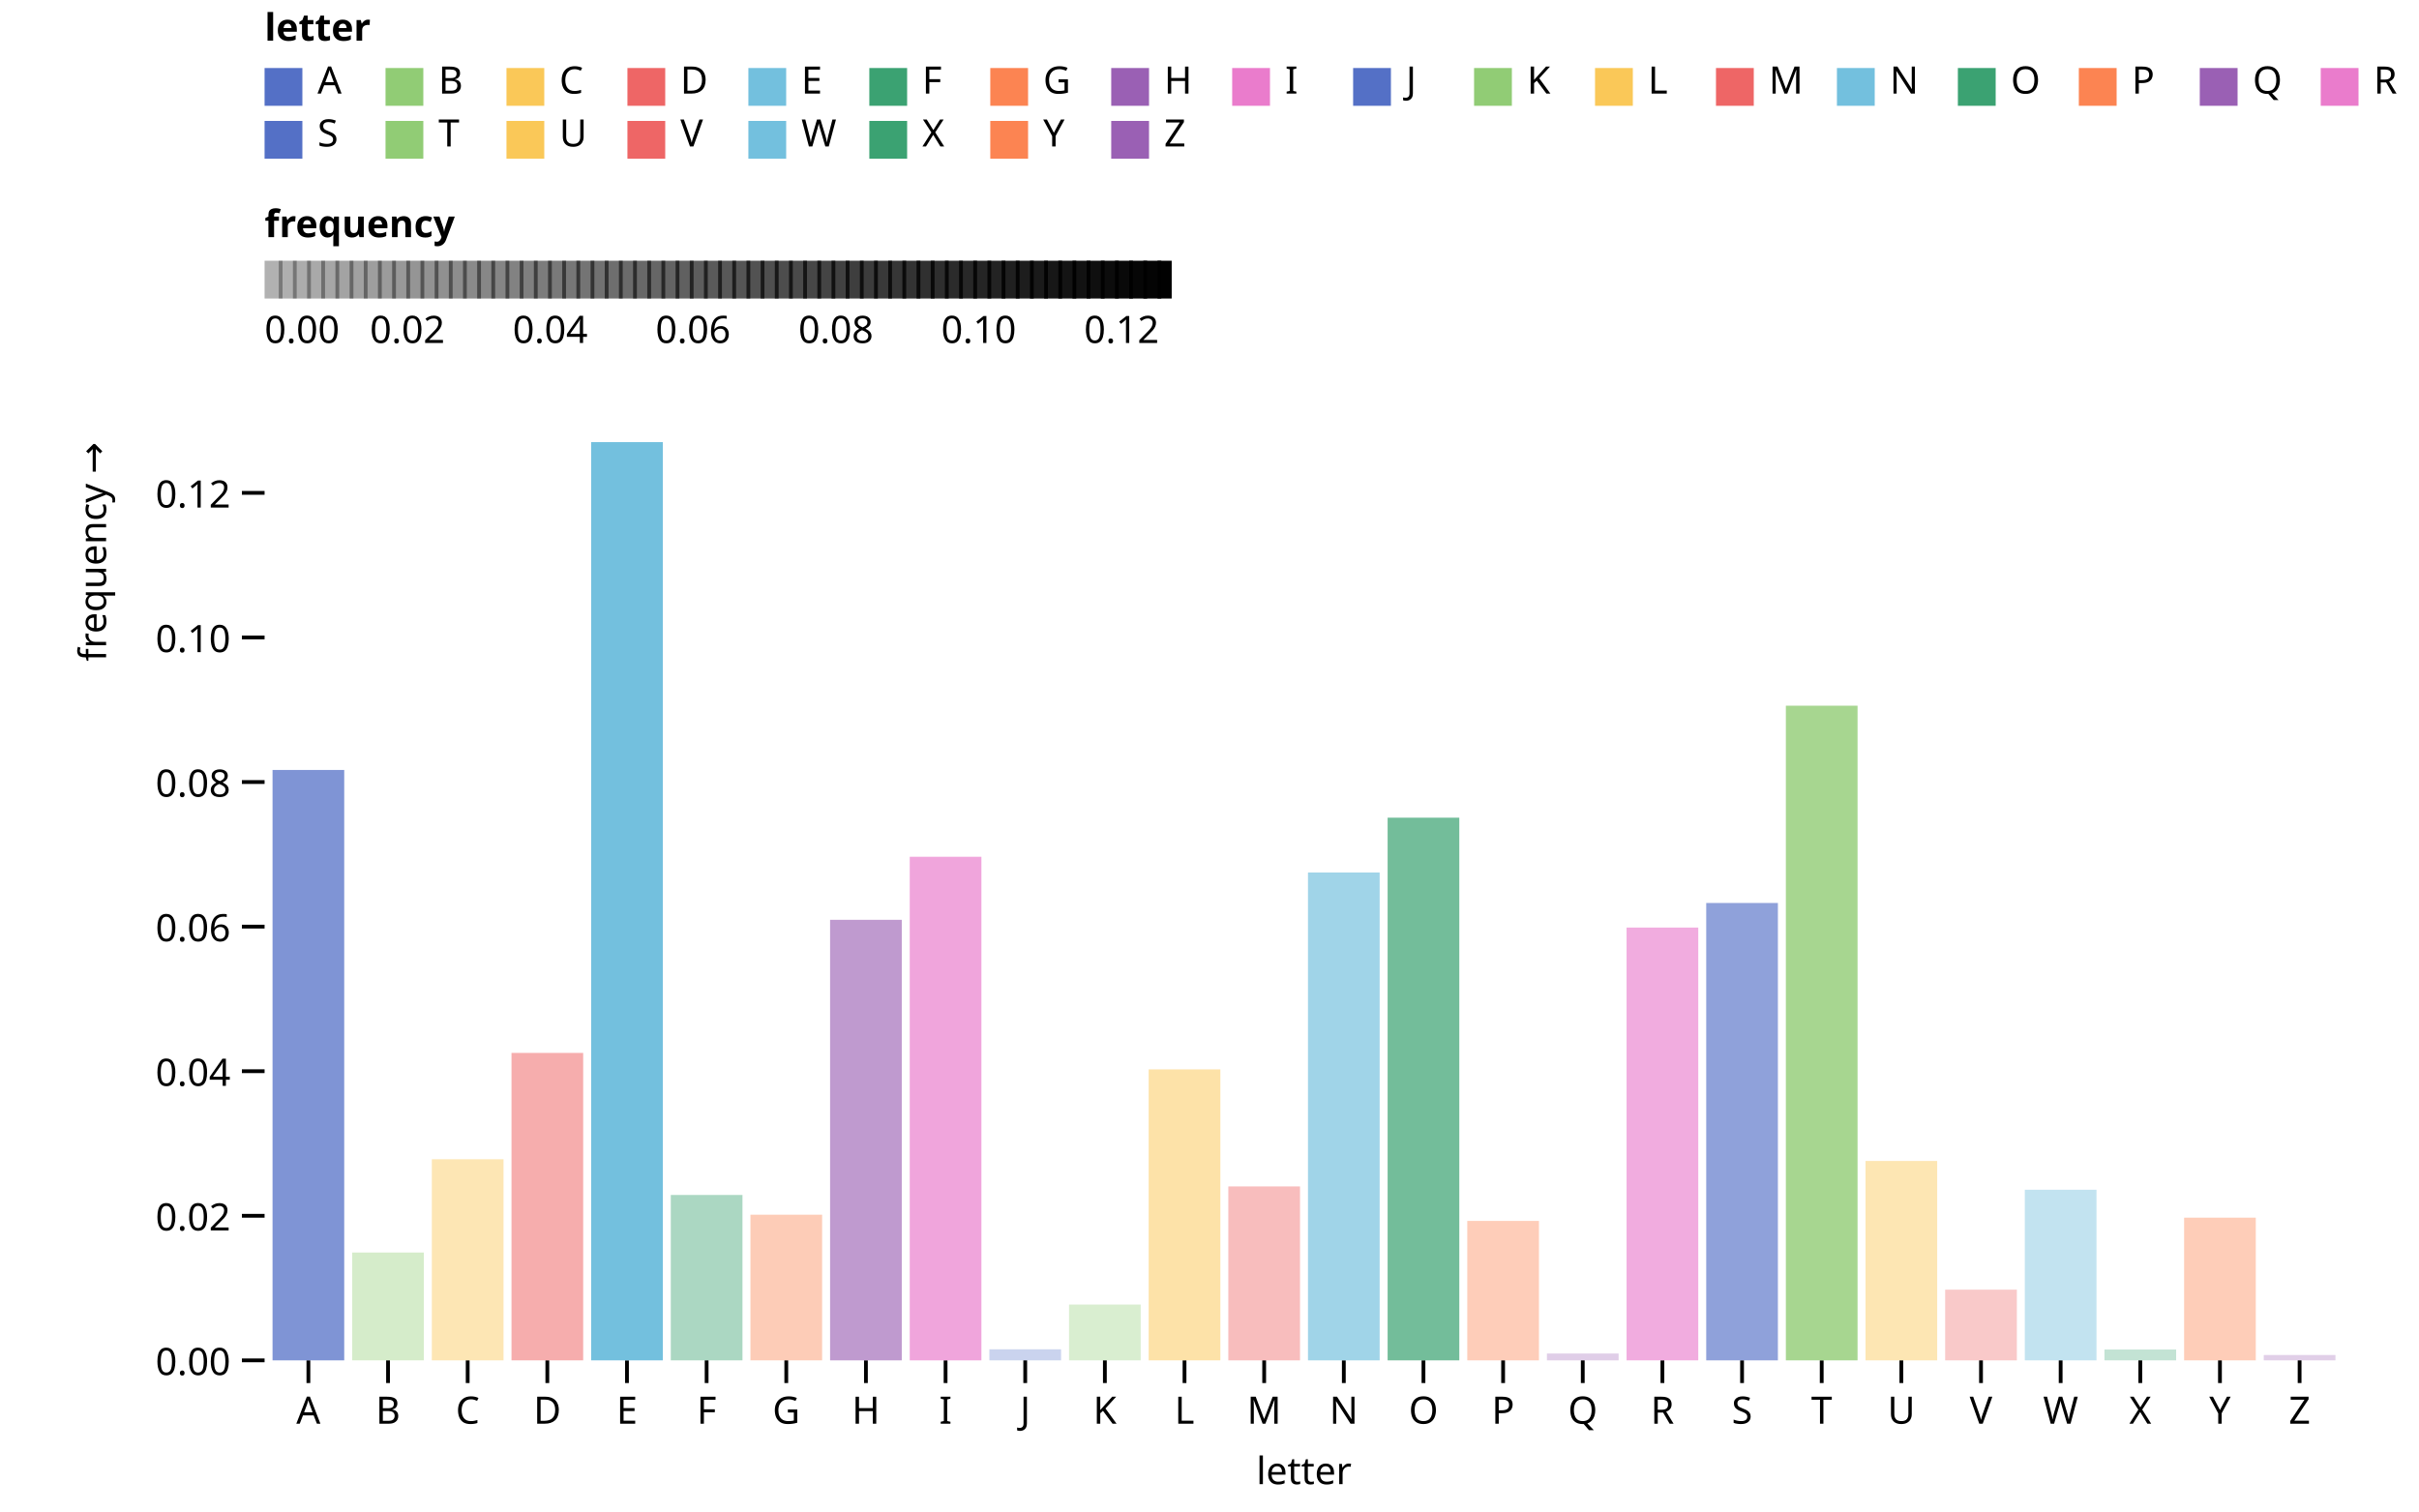
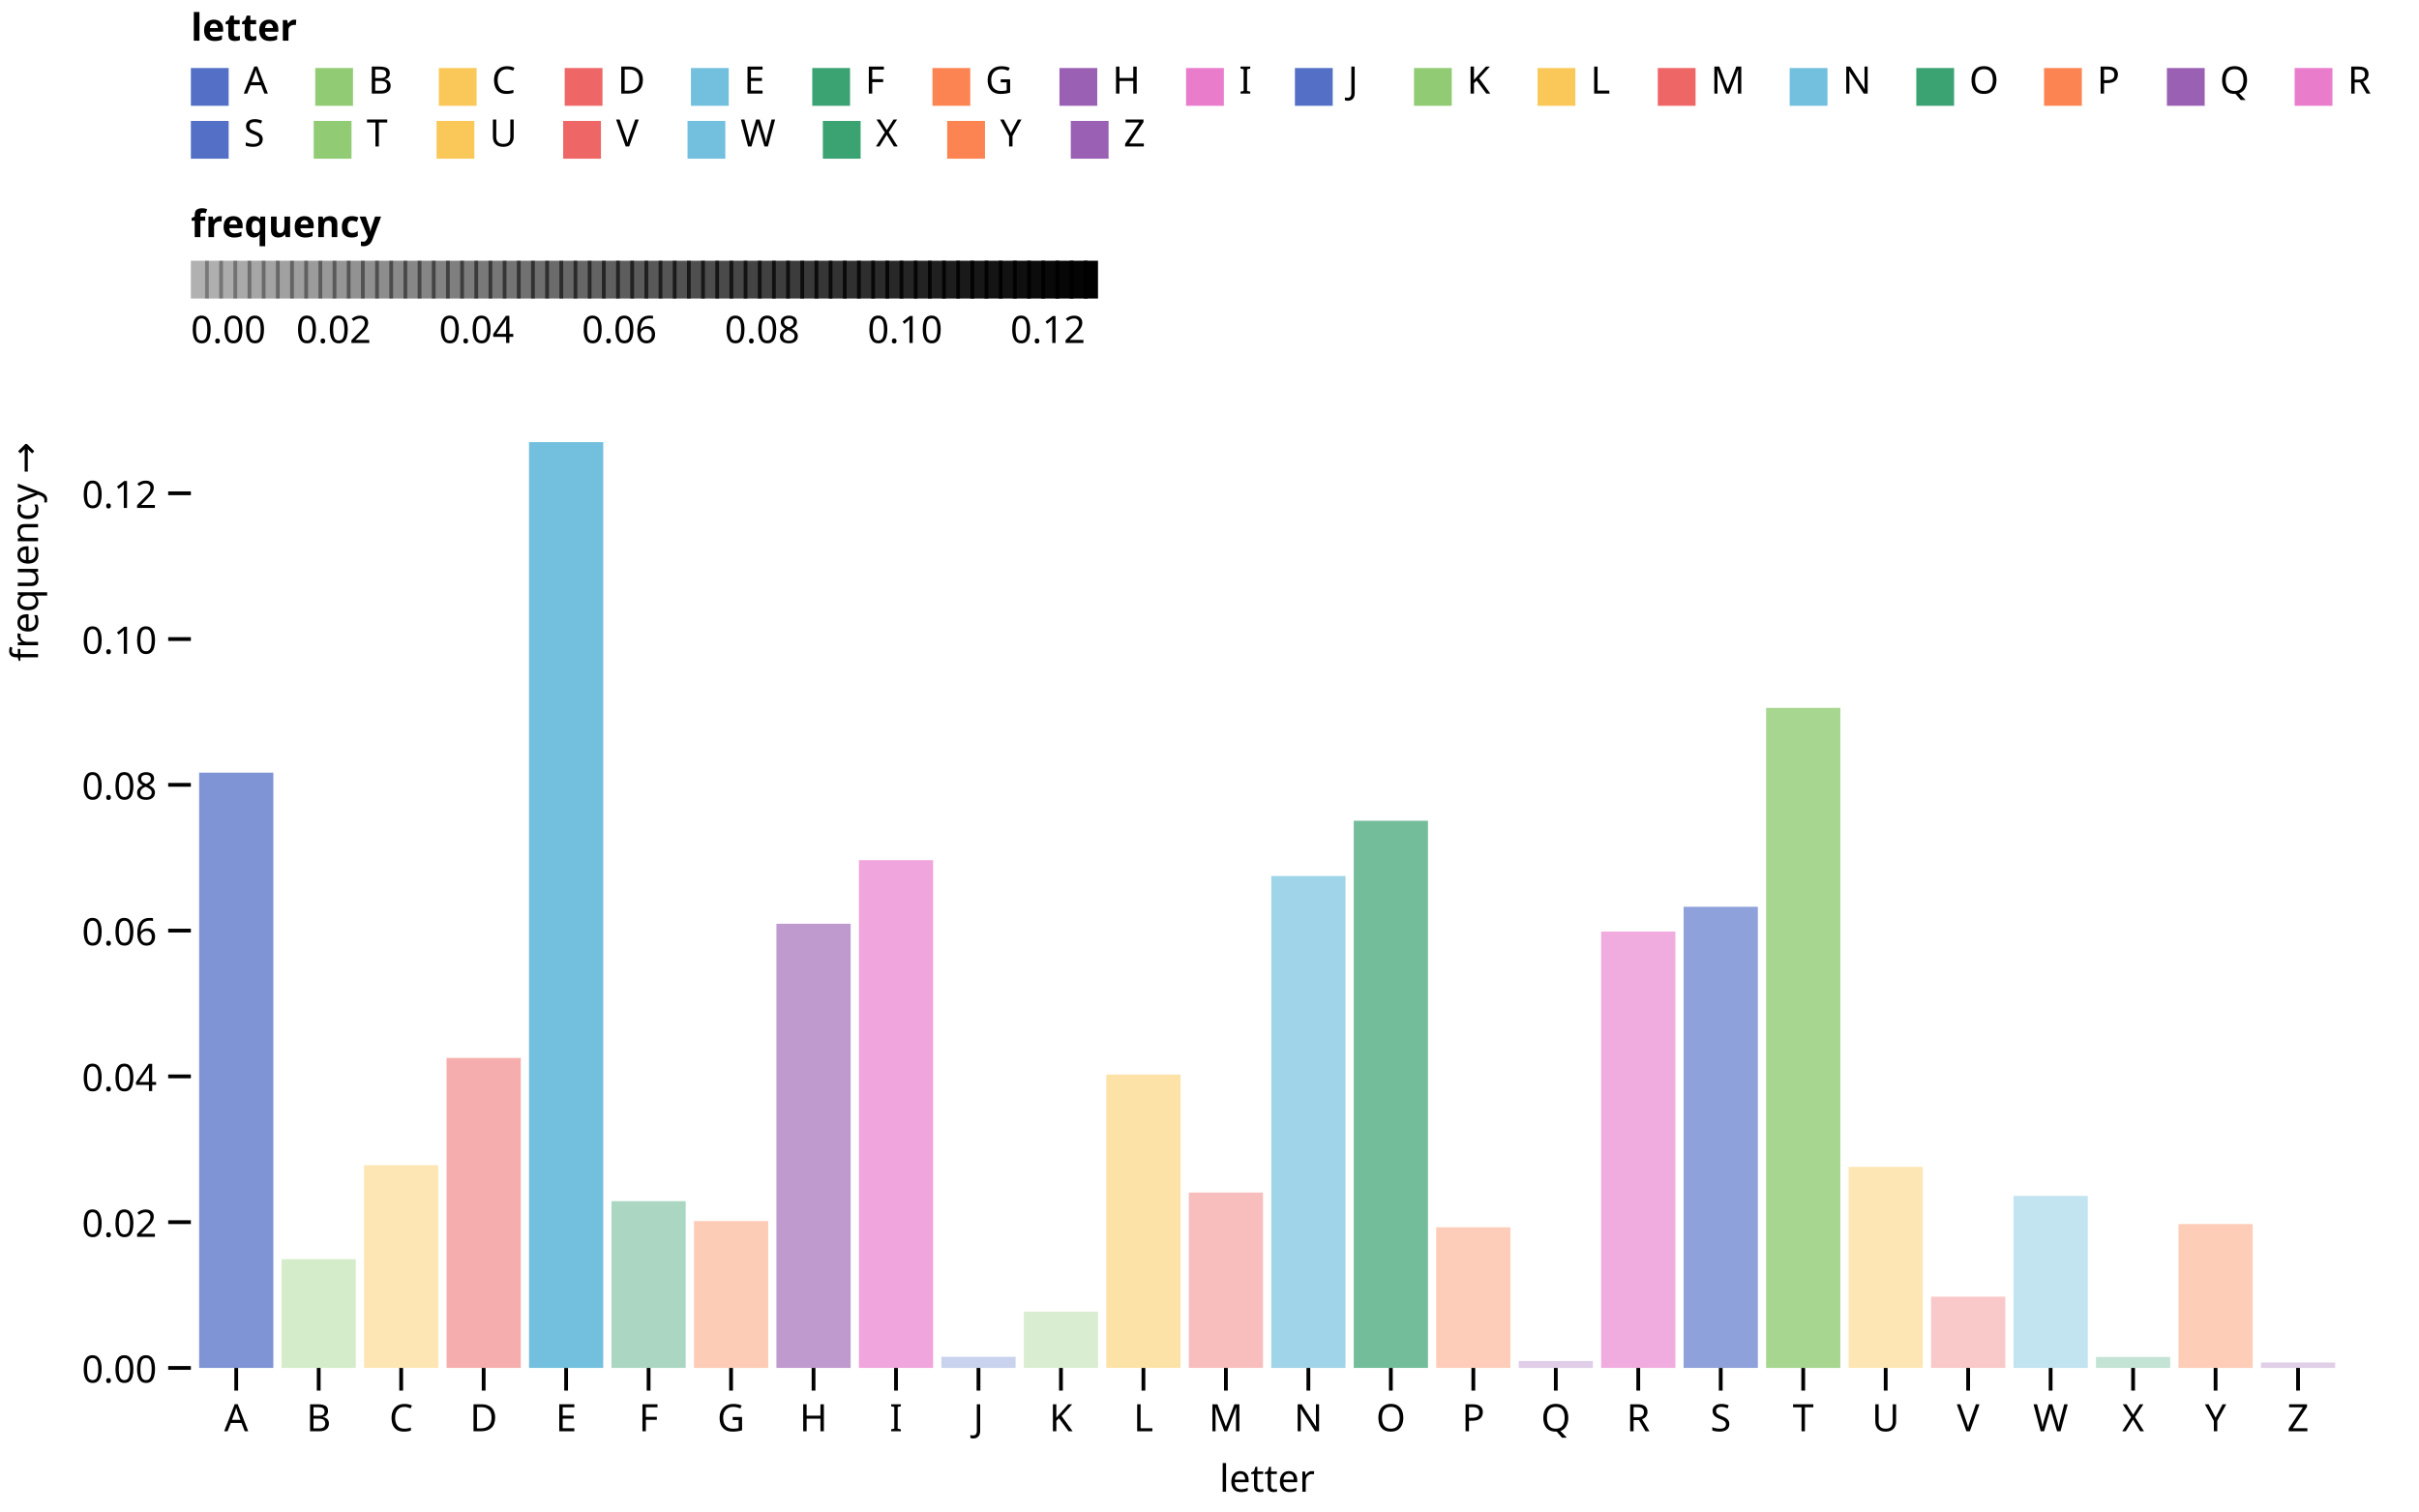
<svg xmlns="http://www.w3.org/2000/svg" width="640" height="400" viewBox="0 0 640 400">
-   <line x1="81.59" y1="360" x2="81.59" y2="366" stroke="currentColor" stroke-width="1" />
-   <line x1="102.663" y1="360" x2="102.663" y2="366" stroke="currentColor" stroke-width="1" />
-   <line x1="123.736" y1="360" x2="123.736" y2="366" stroke="currentColor" stroke-width="1" />
-   <line x1="144.808" y1="360" x2="144.808" y2="366" stroke="currentColor" stroke-width="1" />
-   <line x1="165.881" y1="360" x2="165.881" y2="366" stroke="currentColor" stroke-width="1" />
-   <line x1="186.954" y1="360" x2="186.954" y2="366" stroke="currentColor" stroke-width="1" />
-   <line x1="208.027" y1="360" x2="208.027" y2="366" stroke="currentColor" stroke-width="1" />
-   <line x1="229.1" y1="360" x2="229.1" y2="366" stroke="currentColor" stroke-width="1" />
-   <line x1="250.172" y1="360" x2="250.172" y2="366" stroke="currentColor" stroke-width="1" />
-   <line x1="271.245" y1="360" x2="271.245" y2="366" stroke="currentColor" stroke-width="1" />
-   <line x1="292.318" y1="360" x2="292.318" y2="366" stroke="currentColor" stroke-width="1" />
-   <line x1="313.391" y1="360" x2="313.391" y2="366" stroke="currentColor" stroke-width="1" />
-   <line x1="334.464" y1="360" x2="334.464" y2="366" stroke="currentColor" stroke-width="1" />
-   <line x1="355.536" y1="360" x2="355.536" y2="366" stroke="currentColor" stroke-width="1" />
-   <line x1="376.609" y1="360" x2="376.609" y2="366" stroke="currentColor" stroke-width="1" />
-   <line x1="397.682" y1="360" x2="397.682" y2="366" stroke="currentColor" stroke-width="1" />
-   <line x1="418.755" y1="360" x2="418.755" y2="366" stroke="currentColor" stroke-width="1" />
-   <line x1="439.828" y1="360" x2="439.828" y2="366" stroke="currentColor" stroke-width="1" />
-   <line x1="460.9" y1="360" x2="460.9" y2="366" stroke="currentColor" stroke-width="1" />
-   <line x1="481.973" y1="360" x2="481.973" y2="366" stroke="currentColor" stroke-width="1" />
-   <line x1="503.046" y1="360" x2="503.046" y2="366" stroke="currentColor" stroke-width="1" />
-   <line x1="524.119" y1="360" x2="524.119" y2="366" stroke="currentColor" stroke-width="1" />
-   <line x1="545.192" y1="360" x2="545.192" y2="366" stroke="currentColor" stroke-width="1" />
-   <line x1="566.264" y1="360" x2="566.264" y2="366" stroke="currentColor" stroke-width="1" />
-   <line x1="587.337" y1="360" x2="587.337" y2="366" stroke="currentColor" stroke-width="1" />
-   <line x1="608.41" y1="360" x2="608.41" y2="366" stroke="currentColor" stroke-width="1" />
-   <text x="81.59" y="369" font-family="system-ui, sans-serif" font-size="10" text-anchor="middle" dominant-baseline="text-before-edge" fill="currentColor">A</text>
-   <text x="102.663" y="369" font-family="system-ui, sans-serif" font-size="10" text-anchor="middle" dominant-baseline="text-before-edge" fill="currentColor">B</text>
-   <text x="123.736" y="369" font-family="system-ui, sans-serif" font-size="10" text-anchor="middle" dominant-baseline="text-before-edge" fill="currentColor">C</text>
-   <text x="144.808" y="369" font-family="system-ui, sans-serif" font-size="10" text-anchor="middle" dominant-baseline="text-before-edge" fill="currentColor">D</text>
-   <text x="165.881" y="369" font-family="system-ui, sans-serif" font-size="10" text-anchor="middle" dominant-baseline="text-before-edge" fill="currentColor">E</text>
-   <text x="186.954" y="369" font-family="system-ui, sans-serif" font-size="10" text-anchor="middle" dominant-baseline="text-before-edge" fill="currentColor">F</text>
-   <text x="208.027" y="369" font-family="system-ui, sans-serif" font-size="10" text-anchor="middle" dominant-baseline="text-before-edge" fill="currentColor">G</text>
-   <text x="229.1" y="369" font-family="system-ui, sans-serif" font-size="10" text-anchor="middle" dominant-baseline="text-before-edge" fill="currentColor">H</text>
-   <text x="250.172" y="369" font-family="system-ui, sans-serif" font-size="10" text-anchor="middle" dominant-baseline="text-before-edge" fill="currentColor">I</text>
-   <text x="271.245" y="369" font-family="system-ui, sans-serif" font-size="10" text-anchor="middle" dominant-baseline="text-before-edge" fill="currentColor">J</text>
-   <text x="292.318" y="369" font-family="system-ui, sans-serif" font-size="10" text-anchor="middle" dominant-baseline="text-before-edge" fill="currentColor">K</text>
-   <text x="313.391" y="369" font-family="system-ui, sans-serif" font-size="10" text-anchor="middle" dominant-baseline="text-before-edge" fill="currentColor">L</text>
-   <text x="334.464" y="369" font-family="system-ui, sans-serif" font-size="10" text-anchor="middle" dominant-baseline="text-before-edge" fill="currentColor">M</text>
-   <text x="355.536" y="369" font-family="system-ui, sans-serif" font-size="10" text-anchor="middle" dominant-baseline="text-before-edge" fill="currentColor">N</text>
-   <text x="376.609" y="369" font-family="system-ui, sans-serif" font-size="10" text-anchor="middle" dominant-baseline="text-before-edge" fill="currentColor">O</text>
-   <text x="397.682" y="369" font-family="system-ui, sans-serif" font-size="10" text-anchor="middle" dominant-baseline="text-before-edge" fill="currentColor">P</text>
-   <text x="418.755" y="369" font-family="system-ui, sans-serif" font-size="10" text-anchor="middle" dominant-baseline="text-before-edge" fill="currentColor">Q</text>
-   <text x="439.828" y="369" font-family="system-ui, sans-serif" font-size="10" text-anchor="middle" dominant-baseline="text-before-edge" fill="currentColor">R</text>
-   <text x="460.9" y="369" font-family="system-ui, sans-serif" font-size="10" text-anchor="middle" dominant-baseline="text-before-edge" fill="currentColor">S</text>
-   <text x="481.973" y="369" font-family="system-ui, sans-serif" font-size="10" text-anchor="middle" dominant-baseline="text-before-edge" fill="currentColor">T</text>
-   <text x="503.046" y="369" font-family="system-ui, sans-serif" font-size="10" text-anchor="middle" dominant-baseline="text-before-edge" fill="currentColor">U</text>
-   <text x="524.119" y="369" font-family="system-ui, sans-serif" font-size="10" text-anchor="middle" dominant-baseline="text-before-edge" fill="currentColor">V</text>
-   <text x="545.192" y="369" font-family="system-ui, sans-serif" font-size="10" text-anchor="middle" dominant-baseline="text-before-edge" fill="currentColor">W</text>
-   <text x="566.264" y="369" font-family="system-ui, sans-serif" font-size="10" text-anchor="middle" dominant-baseline="text-before-edge" fill="currentColor">X</text>
-   <text x="587.337" y="369" font-family="system-ui, sans-serif" font-size="10" text-anchor="middle" dominant-baseline="text-before-edge" fill="currentColor">Y</text>
-   <text x="608.41" y="369" font-family="system-ui, sans-serif" font-size="10" text-anchor="middle" dominant-baseline="text-before-edge" fill="currentColor">Z</text>
-   <text x="345" y="385" font-family="system-ui, sans-serif" font-size="10" text-anchor="middle" dominant-baseline="text-before-edge" fill="currentColor">letter</text>
-   <line x1="70" y1="360" x2="64" y2="360" stroke="currentColor" stroke-width="1" />
-   <line x1="70" y1="321.738" x2="64" y2="321.738" stroke="currentColor" stroke-width="1" />
-   <line x1="70" y1="283.477" x2="64" y2="283.477" stroke="currentColor" stroke-width="1" />
-   <line x1="70" y1="245.215" x2="64" y2="245.215" stroke="currentColor" stroke-width="1" />
-   <line x1="70" y1="206.953" x2="64" y2="206.953" stroke="currentColor" stroke-width="1" />
-   <line x1="70" y1="168.692" x2="64" y2="168.692" stroke="currentColor" stroke-width="1" />
-   <line x1="70" y1="130.43" x2="64" y2="130.43" stroke="currentColor" stroke-width="1" />
-   <text x="61" y="360" font-family="system-ui, sans-serif" font-size="10" text-anchor="end" dominant-baseline="central" fill="currentColor">0.00</text>
-   <text x="61" y="321.738" font-family="system-ui, sans-serif" font-size="10" text-anchor="end" dominant-baseline="central" fill="currentColor">0.02</text>
-   <text x="61" y="283.477" font-family="system-ui, sans-serif" font-size="10" text-anchor="end" dominant-baseline="central" fill="currentColor">0.04</text>
-   <text x="61" y="245.215" font-family="system-ui, sans-serif" font-size="10" text-anchor="end" dominant-baseline="central" fill="currentColor">0.06</text>
-   <text x="61" y="206.953" font-family="system-ui, sans-serif" font-size="10" text-anchor="end" dominant-baseline="central" fill="currentColor">0.08</text>
-   <text x="61" y="168.692" font-family="system-ui, sans-serif" font-size="10" text-anchor="end" dominant-baseline="central" fill="currentColor">0.10</text>
-   <text x="61" y="130.43" font-family="system-ui, sans-serif" font-size="10" text-anchor="end" dominant-baseline="central" fill="currentColor">0.12</text>
-   <text x="31" y="117" transform="rotate(-90,31,117)" font-family="system-ui, sans-serif" font-size="10" text-anchor="end" dominant-baseline="text-after-edge" fill="currentColor">frequency →</text>
-   <text x="70" y="3" font-family="system-ui, sans-serif" font-size="10" font-weight="bold" dominant-baseline="text-before-edge" fill="currentColor">letter</text>
-   <rect x="70" y="18" width="10" height="10" fill="#5470c6" />
-   <rect x="102" y="18" width="10" height="10" fill="#91cc75" />
-   <rect x="134" y="18" width="10" height="10" fill="#fac858" />
-   <rect x="166" y="18" width="10" height="10" fill="#ee6666" />
-   <rect x="198" y="18" width="10" height="10" fill="#73c0de" />
-   <rect x="230" y="18" width="10" height="10" fill="#3ba272" />
-   <rect x="262" y="18" width="10" height="10" fill="#fc8452" />
-   <rect x="294" y="18" width="10" height="10" fill="#9a60b4" />
-   <rect x="326" y="18" width="10" height="10" fill="#ea7ccc" />
-   <rect x="358" y="18" width="10" height="10" fill="#5470c6" />
-   <rect x="390" y="18" width="10" height="10" fill="#91cc75" />
-   <rect x="422" y="18" width="10" height="10" fill="#fac858" />
-   <rect x="454" y="18" width="10" height="10" fill="#ee6666" />
-   <rect x="486" y="18" width="10" height="10" fill="#73c0de" />
-   <rect x="518" y="18" width="10" height="10" fill="#3ba272" />
-   <rect x="550" y="18" width="10" height="10" fill="#fc8452" />
-   <rect x="582" y="18" width="10" height="10" fill="#9a60b4" />
-   <rect x="614" y="18" width="10" height="10" fill="#ea7ccc" />
-   <rect x="70" y="32" width="10" height="10" fill="#5470c6" />
-   <rect x="102" y="32" width="10" height="10" fill="#91cc75" />
-   <rect x="134" y="32" width="10" height="10" fill="#fac858" />
-   <rect x="166" y="32" width="10" height="10" fill="#ee6666" />
-   <rect x="198" y="32" width="10" height="10" fill="#73c0de" />
-   <rect x="230" y="32" width="10" height="10" fill="#3ba272" />
-   <rect x="262" y="32" width="10" height="10" fill="#fc8452" />
-   <rect x="294" y="32" width="10" height="10" fill="#9a60b4" />
-   <text x="84" y="17" font-family="system-ui, sans-serif" font-size="10" dominant-baseline="text-before-edge" fill="currentColor">A</text>
-   <text x="116" y="17" font-family="system-ui, sans-serif" font-size="10" dominant-baseline="text-before-edge" fill="currentColor">B</text>
-   <text x="148" y="17" font-family="system-ui, sans-serif" font-size="10" dominant-baseline="text-before-edge" fill="currentColor">C</text>
-   <text x="180" y="17" font-family="system-ui, sans-serif" font-size="10" dominant-baseline="text-before-edge" fill="currentColor">D</text>
-   <text x="212" y="17" font-family="system-ui, sans-serif" font-size="10" dominant-baseline="text-before-edge" fill="currentColor">E</text>
-   <text x="244" y="17" font-family="system-ui, sans-serif" font-size="10" dominant-baseline="text-before-edge" fill="currentColor">F</text>
-   <text x="276" y="17" font-family="system-ui, sans-serif" font-size="10" dominant-baseline="text-before-edge" fill="currentColor">G</text>
-   <text x="308" y="17" font-family="system-ui, sans-serif" font-size="10" dominant-baseline="text-before-edge" fill="currentColor">H</text>
-   <text x="340" y="17" font-family="system-ui, sans-serif" font-size="10" dominant-baseline="text-before-edge" fill="currentColor">I</text>
-   <text x="372" y="17" font-family="system-ui, sans-serif" font-size="10" dominant-baseline="text-before-edge" fill="currentColor">J</text>
-   <text x="404" y="17" font-family="system-ui, sans-serif" font-size="10" dominant-baseline="text-before-edge" fill="currentColor">K</text>
-   <text x="436" y="17" font-family="system-ui, sans-serif" font-size="10" dominant-baseline="text-before-edge" fill="currentColor">L</text>
-   <text x="468" y="17" font-family="system-ui, sans-serif" font-size="10" dominant-baseline="text-before-edge" fill="currentColor">M</text>
-   <text x="500" y="17" font-family="system-ui, sans-serif" font-size="10" dominant-baseline="text-before-edge" fill="currentColor">N</text>
-   <text x="532" y="17" font-family="system-ui, sans-serif" font-size="10" dominant-baseline="text-before-edge" fill="currentColor">O</text>
-   <text x="564" y="17" font-family="system-ui, sans-serif" font-size="10" dominant-baseline="text-before-edge" fill="currentColor">P</text>
-   <text x="596" y="17" font-family="system-ui, sans-serif" font-size="10" dominant-baseline="text-before-edge" fill="currentColor">Q</text>
-   <text x="628" y="17" font-family="system-ui, sans-serif" font-size="10" dominant-baseline="text-before-edge" fill="currentColor">R</text>
-   <text x="84" y="31" font-family="system-ui, sans-serif" font-size="10" dominant-baseline="text-before-edge" fill="currentColor">S</text>
-   <text x="116" y="31" font-family="system-ui, sans-serif" font-size="10" dominant-baseline="text-before-edge" fill="currentColor">T</text>
-   <text x="148" y="31" font-family="system-ui, sans-serif" font-size="10" dominant-baseline="text-before-edge" fill="currentColor">U</text>
-   <text x="180" y="31" font-family="system-ui, sans-serif" font-size="10" dominant-baseline="text-before-edge" fill="currentColor">V</text>
-   <text x="212" y="31" font-family="system-ui, sans-serif" font-size="10" dominant-baseline="text-before-edge" fill="currentColor">W</text>
-   <text x="244" y="31" font-family="system-ui, sans-serif" font-size="10" dominant-baseline="text-before-edge" fill="currentColor">X</text>
-   <text x="276" y="31" font-family="system-ui, sans-serif" font-size="10" dominant-baseline="text-before-edge" fill="currentColor">Y</text>
-   <text x="308" y="31" font-family="system-ui, sans-serif" font-size="10" dominant-baseline="text-before-edge" fill="currentColor">Z</text>
-   <text x="70" y="55" font-family="system-ui, sans-serif" font-size="10" font-weight="bold" dominant-baseline="text-before-edge" fill="currentColor">frequency</text>
-   <rect x="70" y="69" width="4.75" height="10" fill="currentColor" fill-opacity="0.305" />
-   <rect x="73.75" y="69" width="4.75" height="10" fill="currentColor" fill-opacity="0.316" />
-   <rect x="77.5" y="69" width="4.75" height="10" fill="currentColor" fill-opacity="0.327" />
-   <rect x="81.25" y="69" width="4.75" height="10" fill="currentColor" fill-opacity="0.338" />
-   <rect x="85" y="69" width="4.75" height="10" fill="currentColor" fill-opacity="0.349" />
-   <rect x="88.75" y="69" width="4.75" height="10" fill="currentColor" fill-opacity="0.36" />
-   <rect x="92.5" y="69" width="4.75" height="10" fill="currentColor" fill-opacity="0.371" />
-   <rect x="96.25" y="69" width="4.75" height="10" fill="currentColor" fill-opacity="0.382" />
-   <rect x="100" y="69" width="4.75" height="10" fill="currentColor" fill-opacity="0.393" />
-   <rect x="103.75" y="69" width="4.75" height="10" fill="currentColor" fill-opacity="0.404" />
-   <rect x="107.5" y="69" width="4.75" height="10" fill="currentColor" fill-opacity="0.415" />
-   <rect x="111.25" y="69" width="4.75" height="10" fill="currentColor" fill-opacity="0.426" />
-   <rect x="115" y="69" width="4.75" height="10" fill="currentColor" fill-opacity="0.437" />
-   <rect x="118.75" y="69" width="4.75" height="10" fill="currentColor" fill-opacity="0.448" />
-   <rect x="122.5" y="69" width="4.75" height="10" fill="currentColor" fill-opacity="0.459" />
-   <rect x="126.25" y="69" width="4.75" height="10" fill="currentColor" fill-opacity="0.47" />
-   <rect x="130" y="69" width="4.75" height="10" fill="currentColor" fill-opacity="0.48" />
-   <rect x="133.75" y="69" width="4.75" height="10" fill="currentColor" fill-opacity="0.491" />
-   <rect x="137.5" y="69" width="4.75" height="10" fill="currentColor" fill-opacity="0.502" />
-   <rect x="141.25" y="69" width="4.75" height="10" fill="currentColor" fill-opacity="0.513" />
-   <rect x="145" y="69" width="4.75" height="10" fill="currentColor" fill-opacity="0.524" />
-   <rect x="148.75" y="69" width="4.75" height="10" fill="currentColor" fill-opacity="0.535" />
-   <rect x="152.5" y="69" width="4.75" height="10" fill="currentColor" fill-opacity="0.546" />
-   <rect x="156.25" y="69" width="4.75" height="10" fill="currentColor" fill-opacity="0.557" />
-   <rect x="160" y="69" width="4.75" height="10" fill="currentColor" fill-opacity="0.568" />
-   <rect x="163.75" y="69" width="4.75" height="10" fill="currentColor" fill-opacity="0.579" />
-   <rect x="167.5" y="69" width="4.75" height="10" fill="currentColor" fill-opacity="0.59" />
-   <rect x="171.25" y="69" width="4.75" height="10" fill="currentColor" fill-opacity="0.601" />
-   <rect x="175" y="69" width="4.75" height="10" fill="currentColor" fill-opacity="0.612" />
-   <rect x="178.75" y="69" width="4.75" height="10" fill="currentColor" fill-opacity="0.623" />
-   <rect x="182.5" y="69" width="4.75" height="10" fill="currentColor" fill-opacity="0.634" />
-   <rect x="186.25" y="69" width="4.75" height="10" fill="currentColor" fill-opacity="0.645" />
-   <rect x="190" y="69" width="4.75" height="10" fill="currentColor" fill-opacity="0.655" />
-   <rect x="193.75" y="69" width="4.75" height="10" fill="currentColor" fill-opacity="0.666" />
-   <rect x="197.5" y="69" width="4.75" height="10" fill="currentColor" fill-opacity="0.677" />
-   <rect x="201.25" y="69" width="4.75" height="10" fill="currentColor" fill-opacity="0.688" />
-   <rect x="205" y="69" width="4.75" height="10" fill="currentColor" fill-opacity="0.699" />
-   <rect x="208.75" y="69" width="4.75" height="10" fill="currentColor" fill-opacity="0.71" />
-   <rect x="212.5" y="69" width="4.75" height="10" fill="currentColor" fill-opacity="0.721" />
-   <rect x="216.25" y="69" width="4.75" height="10" fill="currentColor" fill-opacity="0.732" />
-   <rect x="220" y="69" width="4.75" height="10" fill="currentColor" fill-opacity="0.743" />
-   <rect x="223.75" y="69" width="4.75" height="10" fill="currentColor" fill-opacity="0.754" />
-   <rect x="227.5" y="69" width="4.75" height="10" fill="currentColor" fill-opacity="0.765" />
-   <rect x="231.25" y="69" width="4.75" height="10" fill="currentColor" fill-opacity="0.776" />
-   <rect x="235" y="69" width="4.75" height="10" fill="currentColor" fill-opacity="0.787" />
-   <rect x="238.75" y="69" width="4.75" height="10" fill="currentColor" fill-opacity="0.798" />
-   <rect x="242.5" y="69" width="4.75" height="10" fill="currentColor" fill-opacity="0.809" />
-   <rect x="246.25" y="69" width="4.75" height="10" fill="currentColor" fill-opacity="0.82" />
-   <rect x="250" y="69" width="4.75" height="10" fill="currentColor" fill-opacity="0.83" />
-   <rect x="253.75" y="69" width="4.75" height="10" fill="currentColor" fill-opacity="0.841" />
-   <rect x="257.5" y="69" width="4.75" height="10" fill="currentColor" fill-opacity="0.852" />
-   <rect x="261.25" y="69" width="4.75" height="10" fill="currentColor" fill-opacity="0.863" />
-   <rect x="265" y="69" width="4.75" height="10" fill="currentColor" fill-opacity="0.874" />
-   <rect x="268.75" y="69" width="4.75" height="10" fill="currentColor" fill-opacity="0.885" />
-   <rect x="272.5" y="69" width="4.75" height="10" fill="currentColor" fill-opacity="0.896" />
-   <rect x="276.25" y="69" width="4.75" height="10" fill="currentColor" fill-opacity="0.907" />
-   <rect x="280" y="69" width="4.75" height="10" fill="currentColor" fill-opacity="0.918" />
-   <rect x="283.75" y="69" width="4.75" height="10" fill="currentColor" fill-opacity="0.929" />
-   <rect x="287.5" y="69" width="4.75" height="10" fill="currentColor" fill-opacity="0.94" />
-   <rect x="291.25" y="69" width="4.75" height="10" fill="currentColor" fill-opacity="0.951" />
-   <rect x="295" y="69" width="4.75" height="10" fill="currentColor" fill-opacity="0.962" />
-   <rect x="298.75" y="69" width="4.75" height="10" fill="currentColor" fill-opacity="0.973" />
-   <rect x="302.5" y="69" width="4.75" height="10" fill="currentColor" fill-opacity="0.984" />
-   <rect x="306.25" y="69" width="3.75" height="10" fill="currentColor" fill-opacity="0.995" />
-   <text x="70" y="83" font-family="system-ui, sans-serif" font-size="10" text-anchor="start" dominant-baseline="text-before-edge" fill="currentColor">0.00</text>
-   <text x="107.789" y="83" font-family="system-ui, sans-serif" font-size="10" text-anchor="middle" dominant-baseline="text-before-edge" fill="currentColor">0.02</text>
-   <text x="145.579" y="83" font-family="system-ui, sans-serif" font-size="10" text-anchor="middle" dominant-baseline="text-before-edge" fill="currentColor">0.04</text>
-   <text x="183.368" y="83" font-family="system-ui, sans-serif" font-size="10" text-anchor="middle" dominant-baseline="text-before-edge" fill="currentColor">0.06</text>
-   <text x="221.157" y="83" font-family="system-ui, sans-serif" font-size="10" text-anchor="middle" dominant-baseline="text-before-edge" fill="currentColor">0.08</text>
-   <text x="258.947" y="83" font-family="system-ui, sans-serif" font-size="10" text-anchor="middle" dominant-baseline="text-before-edge" fill="currentColor">0.10</text>
-   <text x="296.736" y="83" font-family="system-ui, sans-serif" font-size="10" text-anchor="middle" dominant-baseline="text-before-edge" fill="currentColor">0.12</text>
-   <rect x="156.398" y="117" width="18.966" height="243" fill="#73c0de" fill-opacity="1" />
-   <rect x="472.49" y="186.751" width="18.966" height="173.249" fill="#91cc75" fill-opacity="0.799" />
-   <rect x="72.107" y="203.758" width="18.966" height="156.242" fill="#5470c6" fill-opacity="0.75" />
-   <rect x="367.126" y="216.385" width="18.966" height="143.615" fill="#3ba272" fill-opacity="0.714" />
-   <rect x="240.69" y="226.735" width="18.966" height="133.265" fill="#ea7ccc" fill-opacity="0.684" />
-   <rect x="346.054" y="230.886" width="18.966" height="129.114" fill="#73c0de" fill-opacity="0.672" />
-   <rect x="451.418" y="238.959" width="18.966" height="121.041" fill="#5470c6" fill-opacity="0.649" />
-   <rect x="219.617" y="243.417" width="18.966" height="116.583" fill="#9a60b4" fill-opacity="0.636" />
-   <rect x="430.345" y="245.464" width="18.966" height="114.536" fill="#ea7ccc" fill-opacity="0.63" />
-   <rect x="135.326" y="278.637" width="18.966" height="81.363" fill="#ee6666" fill-opacity="0.534" />
-   <rect x="303.908" y="282.998" width="18.966" height="77.002" fill="#fac858" fill-opacity="0.522" />
-   <rect x="114.253" y="306.778" width="18.966" height="53.222" fill="#fac858" fill-opacity="0.453" />
-   <rect x="493.563" y="307.237" width="18.966" height="52.763" fill="#fac858" fill-opacity="0.452" />
-   <rect x="324.981" y="313.971" width="18.966" height="46.029" fill="#ee6666" fill-opacity="0.433" />
-   <rect x="535.709" y="314.851" width="18.966" height="45.149" fill="#73c0de" fill-opacity="0.43" />
-   <rect x="177.471" y="316.229" width="18.966" height="43.771" fill="#3ba272" fill-opacity="0.426" />
-   <rect x="198.544" y="321.451" width="18.966" height="38.549" fill="#fc8452" fill-opacity="0.411" />
-   <rect x="577.854" y="322.236" width="18.966" height="37.764" fill="#fc8452" fill-opacity="0.409" />
-   <rect x="388.199" y="323.097" width="18.966" height="36.903" fill="#fc8452" fill-opacity="0.406" />
-   <rect x="93.18" y="331.457" width="18.966" height="28.543" fill="#91cc75" fill-opacity="0.382" />
-   <rect x="514.636" y="341.29" width="18.966" height="18.71" fill="#ee6666" fill-opacity="0.354" />
-   <rect x="282.835" y="345.231" width="18.966" height="14.769" fill="#91cc75" fill-opacity="0.343" />
-   <rect x="261.762" y="357.073" width="18.966" height="2.927" fill="#5470c6" fill-opacity="0.308" />
-   <rect x="556.782" y="357.13" width="18.966" height="2.87" fill="#3ba272" fill-opacity="0.308" />
-   <rect x="409.272" y="358.183" width="18.966" height="1.817" fill="#9a60b4" fill-opacity="0.305" />
-   <rect x="598.927" y="358.584" width="18.966" height="1.416" fill="#9a60b4" fill-opacity="0.304" />
+   <line x1="62.501" y1="362" x2="62.501" y2="368" stroke="currentColor" stroke-width="1" />
+   <line x1="84.321" y1="362" x2="84.321" y2="368" stroke="currentColor" stroke-width="1" />
+   <line x1="106.141" y1="362" x2="106.141" y2="368" stroke="currentColor" stroke-width="1" />
+   <line x1="127.961" y1="362" x2="127.961" y2="368" stroke="currentColor" stroke-width="1" />
+   <line x1="149.781" y1="362" x2="149.781" y2="368" stroke="currentColor" stroke-width="1" />
+   <line x1="171.601" y1="362" x2="171.601" y2="368" stroke="currentColor" stroke-width="1" />
+   <line x1="193.42" y1="362" x2="193.42" y2="368" stroke="currentColor" stroke-width="1" />
+   <line x1="215.24" y1="362" x2="215.24" y2="368" stroke="currentColor" stroke-width="1" />
+   <line x1="237.06" y1="362" x2="237.06" y2="368" stroke="currentColor" stroke-width="1" />
+   <line x1="258.88" y1="362" x2="258.88" y2="368" stroke="currentColor" stroke-width="1" />
+   <line x1="280.7" y1="362" x2="280.7" y2="368" stroke="currentColor" stroke-width="1" />
+   <line x1="302.52" y1="362" x2="302.52" y2="368" stroke="currentColor" stroke-width="1" />
+   <line x1="324.34" y1="362" x2="324.34" y2="368" stroke="currentColor" stroke-width="1" />
+   <line x1="346.16" y1="362" x2="346.16" y2="368" stroke="currentColor" stroke-width="1" />
+   <line x1="367.98" y1="362" x2="367.98" y2="368" stroke="currentColor" stroke-width="1" />
+   <line x1="389.8" y1="362" x2="389.8" y2="368" stroke="currentColor" stroke-width="1" />
+   <line x1="411.62" y1="362" x2="411.62" y2="368" stroke="currentColor" stroke-width="1" />
+   <line x1="433.44" y1="362" x2="433.44" y2="368" stroke="currentColor" stroke-width="1" />
+   <line x1="455.26" y1="362" x2="455.26" y2="368" stroke="currentColor" stroke-width="1" />
+   <line x1="477.08" y1="362" x2="477.08" y2="368" stroke="currentColor" stroke-width="1" />
+   <line x1="498.899" y1="362" x2="498.899" y2="368" stroke="currentColor" stroke-width="1" />
+   <line x1="520.719" y1="362" x2="520.719" y2="368" stroke="currentColor" stroke-width="1" />
+   <line x1="542.539" y1="362" x2="542.539" y2="368" stroke="currentColor" stroke-width="1" />
+   <line x1="564.359" y1="362" x2="564.359" y2="368" stroke="currentColor" stroke-width="1" />
+   <line x1="586.179" y1="362" x2="586.179" y2="368" stroke="currentColor" stroke-width="1" />
+   <line x1="607.999" y1="362" x2="607.999" y2="368" stroke="currentColor" stroke-width="1" />
+   <text x="62.501" y="371" font-family="system-ui, sans-serif" font-size="10" text-anchor="middle" dominant-baseline="text-before-edge" fill="currentColor">A</text>
+   <text x="84.321" y="371" font-family="system-ui, sans-serif" font-size="10" text-anchor="middle" dominant-baseline="text-before-edge" fill="currentColor">B</text>
+   <text x="106.141" y="371" font-family="system-ui, sans-serif" font-size="10" text-anchor="middle" dominant-baseline="text-before-edge" fill="currentColor">C</text>
+   <text x="127.961" y="371" font-family="system-ui, sans-serif" font-size="10" text-anchor="middle" dominant-baseline="text-before-edge" fill="currentColor">D</text>
+   <text x="149.781" y="371" font-family="system-ui, sans-serif" font-size="10" text-anchor="middle" dominant-baseline="text-before-edge" fill="currentColor">E</text>
+   <text x="171.601" y="371" font-family="system-ui, sans-serif" font-size="10" text-anchor="middle" dominant-baseline="text-before-edge" fill="currentColor">F</text>
+   <text x="193.42" y="371" font-family="system-ui, sans-serif" font-size="10" text-anchor="middle" dominant-baseline="text-before-edge" fill="currentColor">G</text>
+   <text x="215.24" y="371" font-family="system-ui, sans-serif" font-size="10" text-anchor="middle" dominant-baseline="text-before-edge" fill="currentColor">H</text>
+   <text x="237.06" y="371" font-family="system-ui, sans-serif" font-size="10" text-anchor="middle" dominant-baseline="text-before-edge" fill="currentColor">I</text>
+   <text x="258.88" y="371" font-family="system-ui, sans-serif" font-size="10" text-anchor="middle" dominant-baseline="text-before-edge" fill="currentColor">J</text>
+   <text x="280.7" y="371" font-family="system-ui, sans-serif" font-size="10" text-anchor="middle" dominant-baseline="text-before-edge" fill="currentColor">K</text>
+   <text x="302.52" y="371" font-family="system-ui, sans-serif" font-size="10" text-anchor="middle" dominant-baseline="text-before-edge" fill="currentColor">L</text>
+   <text x="324.34" y="371" font-family="system-ui, sans-serif" font-size="10" text-anchor="middle" dominant-baseline="text-before-edge" fill="currentColor">M</text>
+   <text x="346.16" y="371" font-family="system-ui, sans-serif" font-size="10" text-anchor="middle" dominant-baseline="text-before-edge" fill="currentColor">N</text>
+   <text x="367.98" y="371" font-family="system-ui, sans-serif" font-size="10" text-anchor="middle" dominant-baseline="text-before-edge" fill="currentColor">O</text>
+   <text x="389.8" y="371" font-family="system-ui, sans-serif" font-size="10" text-anchor="middle" dominant-baseline="text-before-edge" fill="currentColor">P</text>
+   <text x="411.62" y="371" font-family="system-ui, sans-serif" font-size="10" text-anchor="middle" dominant-baseline="text-before-edge" fill="currentColor">Q</text>
+   <text x="433.44" y="371" font-family="system-ui, sans-serif" font-size="10" text-anchor="middle" dominant-baseline="text-before-edge" fill="currentColor">R</text>
+   <text x="455.26" y="371" font-family="system-ui, sans-serif" font-size="10" text-anchor="middle" dominant-baseline="text-before-edge" fill="currentColor">S</text>
+   <text x="477.08" y="371" font-family="system-ui, sans-serif" font-size="10" text-anchor="middle" dominant-baseline="text-before-edge" fill="currentColor">T</text>
+   <text x="498.899" y="371" font-family="system-ui, sans-serif" font-size="10" text-anchor="middle" dominant-baseline="text-before-edge" fill="currentColor">U</text>
+   <text x="520.719" y="371" font-family="system-ui, sans-serif" font-size="10" text-anchor="middle" dominant-baseline="text-before-edge" fill="currentColor">V</text>
+   <text x="542.539" y="371" font-family="system-ui, sans-serif" font-size="10" text-anchor="middle" dominant-baseline="text-before-edge" fill="currentColor">W</text>
+   <text x="564.359" y="371" font-family="system-ui, sans-serif" font-size="10" text-anchor="middle" dominant-baseline="text-before-edge" fill="currentColor">X</text>
+   <text x="586.179" y="371" font-family="system-ui, sans-serif" font-size="10" text-anchor="middle" dominant-baseline="text-before-edge" fill="currentColor">Y</text>
+   <text x="607.999" y="371" font-family="system-ui, sans-serif" font-size="10" text-anchor="middle" dominant-baseline="text-before-edge" fill="currentColor">Z</text>
+   <text x="335.25" y="387" font-family="system-ui, sans-serif" font-size="10" text-anchor="middle" dominant-baseline="text-before-edge" fill="currentColor">letter</text>
+   <line x1="50.5" y1="362" x2="44.5" y2="362" stroke="currentColor" stroke-width="1" />
+   <line x1="50.5" y1="323.423" x2="44.5" y2="323.423" stroke="currentColor" stroke-width="1" />
+   <line x1="50.5" y1="284.847" x2="44.5" y2="284.847" stroke="currentColor" stroke-width="1" />
+   <line x1="50.5" y1="246.27" x2="44.5" y2="246.27" stroke="currentColor" stroke-width="1" />
+   <line x1="50.5" y1="207.694" x2="44.5" y2="207.694" stroke="currentColor" stroke-width="1" />
+   <line x1="50.5" y1="169.117" x2="44.5" y2="169.117" stroke="currentColor" stroke-width="1" />
+   <line x1="50.5" y1="130.54" x2="44.5" y2="130.54" stroke="currentColor" stroke-width="1" />
+   <text x="41.5" y="362" font-family="system-ui, sans-serif" font-size="10" text-anchor="end" dominant-baseline="central" fill="currentColor">0.00</text>
+   <text x="41.5" y="323.423" font-family="system-ui, sans-serif" font-size="10" text-anchor="end" dominant-baseline="central" fill="currentColor">0.02</text>
+   <text x="41.5" y="284.847" font-family="system-ui, sans-serif" font-size="10" text-anchor="end" dominant-baseline="central" fill="currentColor">0.04</text>
+   <text x="41.5" y="246.27" font-family="system-ui, sans-serif" font-size="10" text-anchor="end" dominant-baseline="central" fill="currentColor">0.06</text>
+   <text x="41.5" y="207.694" font-family="system-ui, sans-serif" font-size="10" text-anchor="end" dominant-baseline="central" fill="currentColor">0.08</text>
+   <text x="41.5" y="169.117" font-family="system-ui, sans-serif" font-size="10" text-anchor="end" dominant-baseline="central" fill="currentColor">0.10</text>
+   <text x="41.5" y="130.54" font-family="system-ui, sans-serif" font-size="10" text-anchor="end" dominant-baseline="central" fill="currentColor">0.12</text>
+   <text x="13" y="117" transform="rotate(-90,13,117)" font-family="system-ui, sans-serif" font-size="10" text-anchor="end" dominant-baseline="text-after-edge" fill="currentColor">frequency →</text>
+   <text x="50.5" y="3" font-family="system-ui, sans-serif" font-size="10" font-weight="bold" dominant-baseline="text-before-edge" fill="currentColor">letter</text>
+   <rect x="50.5" y="18" width="10" height="10" fill="#5470c6" />
+   <rect x="83.4" y="18" width="10" height="10" fill="#91cc75" />
+   <rect x="116.1" y="18" width="10" height="10" fill="#fac858" />
+   <rect x="149.4" y="18" width="10" height="10" fill="#ee6666" />
+   <rect x="182.8" y="18" width="10" height="10" fill="#73c0de" />
+   <rect x="214.9" y="18" width="10" height="10" fill="#3ba272" />
+   <rect x="246.7" y="18" width="10" height="10" fill="#fc8452" />
+   <rect x="280.3" y="18" width="10" height="10" fill="#9a60b4" />
+   <rect x="313.8" y="18" width="10" height="10" fill="#ea7ccc" />
+   <rect x="342.6" y="18" width="10" height="10" fill="#5470c6" />
+   <rect x="374.1" y="18" width="10" height="10" fill="#91cc75" />
+   <rect x="406.8" y="18" width="10" height="10" fill="#fac858" />
+   <rect x="438.6" y="18" width="10" height="10" fill="#ee6666" />
+   <rect x="473.5" y="18" width="10" height="10" fill="#73c0de" />
+   <rect x="507" y="18" width="10" height="10" fill="#3ba272" />
+   <rect x="540.8" y="18" width="10" height="10" fill="#fc8452" />
+   <rect x="573.3" y="18" width="10" height="10" fill="#9a60b4" />
+   <rect x="607.1" y="18" width="10" height="10" fill="#ea7ccc" />
+   <rect x="50.5" y="32" width="10" height="10" fill="#5470c6" />
+   <rect x="83" y="32" width="10" height="10" fill="#91cc75" />
+   <rect x="115.5" y="32" width="10" height="10" fill="#fac858" />
+   <rect x="149" y="32" width="10" height="10" fill="#ee6666" />
+   <rect x="181.9" y="32" width="10" height="10" fill="#73c0de" />
+   <rect x="217.7" y="32" width="10" height="10" fill="#3ba272" />
+   <rect x="250.6" y="32" width="10" height="10" fill="#fc8452" />
+   <rect x="283.3" y="32" width="10" height="10" fill="#9a60b4" />
+   <text x="64.5" y="17" font-family="system-ui, sans-serif" font-size="10" dominant-baseline="text-before-edge" fill="currentColor">A</text>
+   <text x="97.4" y="17" font-family="system-ui, sans-serif" font-size="10" dominant-baseline="text-before-edge" fill="currentColor">B</text>
+   <text x="130.1" y="17" font-family="system-ui, sans-serif" font-size="10" dominant-baseline="text-before-edge" fill="currentColor">C</text>
+   <text x="163.4" y="17" font-family="system-ui, sans-serif" font-size="10" dominant-baseline="text-before-edge" fill="currentColor">D</text>
+   <text x="196.8" y="17" font-family="system-ui, sans-serif" font-size="10" dominant-baseline="text-before-edge" fill="currentColor">E</text>
+   <text x="228.9" y="17" font-family="system-ui, sans-serif" font-size="10" dominant-baseline="text-before-edge" fill="currentColor">F</text>
+   <text x="260.7" y="17" font-family="system-ui, sans-serif" font-size="10" dominant-baseline="text-before-edge" fill="currentColor">G</text>
+   <text x="294.3" y="17" font-family="system-ui, sans-serif" font-size="10" dominant-baseline="text-before-edge" fill="currentColor">H</text>
+   <text x="327.8" y="17" font-family="system-ui, sans-serif" font-size="10" dominant-baseline="text-before-edge" fill="currentColor">I</text>
+   <text x="356.6" y="17" font-family="system-ui, sans-serif" font-size="10" dominant-baseline="text-before-edge" fill="currentColor">J</text>
+   <text x="388.1" y="17" font-family="system-ui, sans-serif" font-size="10" dominant-baseline="text-before-edge" fill="currentColor">K</text>
+   <text x="420.8" y="17" font-family="system-ui, sans-serif" font-size="10" dominant-baseline="text-before-edge" fill="currentColor">L</text>
+   <text x="452.6" y="17" font-family="system-ui, sans-serif" font-size="10" dominant-baseline="text-before-edge" fill="currentColor">M</text>
+   <text x="487.5" y="17" font-family="system-ui, sans-serif" font-size="10" dominant-baseline="text-before-edge" fill="currentColor">N</text>
+   <text x="521" y="17" font-family="system-ui, sans-serif" font-size="10" dominant-baseline="text-before-edge" fill="currentColor">O</text>
+   <text x="554.8" y="17" font-family="system-ui, sans-serif" font-size="10" dominant-baseline="text-before-edge" fill="currentColor">P</text>
+   <text x="587.3" y="17" font-family="system-ui, sans-serif" font-size="10" dominant-baseline="text-before-edge" fill="currentColor">Q</text>
+   <text x="621.1" y="17" font-family="system-ui, sans-serif" font-size="10" dominant-baseline="text-before-edge" fill="currentColor">R</text>
+   <text x="64.5" y="31" font-family="system-ui, sans-serif" font-size="10" dominant-baseline="text-before-edge" fill="currentColor">S</text>
+   <text x="97" y="31" font-family="system-ui, sans-serif" font-size="10" dominant-baseline="text-before-edge" fill="currentColor">T</text>
+   <text x="129.5" y="31" font-family="system-ui, sans-serif" font-size="10" dominant-baseline="text-before-edge" fill="currentColor">U</text>
+   <text x="163" y="31" font-family="system-ui, sans-serif" font-size="10" dominant-baseline="text-before-edge" fill="currentColor">V</text>
+   <text x="195.9" y="31" font-family="system-ui, sans-serif" font-size="10" dominant-baseline="text-before-edge" fill="currentColor">W</text>
+   <text x="231.7" y="31" font-family="system-ui, sans-serif" font-size="10" dominant-baseline="text-before-edge" fill="currentColor">X</text>
+   <text x="264.6" y="31" font-family="system-ui, sans-serif" font-size="10" dominant-baseline="text-before-edge" fill="currentColor">Y</text>
+   <text x="297.3" y="31" font-family="system-ui, sans-serif" font-size="10" dominant-baseline="text-before-edge" fill="currentColor">Z</text>
+   <text x="50.5" y="55" font-family="system-ui, sans-serif" font-size="10" font-weight="bold" dominant-baseline="text-before-edge" fill="currentColor">frequency</text>
+   <rect x="50.5" y="69" width="4.75" height="10" fill="currentColor" fill-opacity="0.305" />
+   <rect x="54.25" y="69" width="4.75" height="10" fill="currentColor" fill-opacity="0.316" />
+   <rect x="58" y="69" width="4.75" height="10" fill="currentColor" fill-opacity="0.327" />
+   <rect x="61.75" y="69" width="4.75" height="10" fill="currentColor" fill-opacity="0.338" />
+   <rect x="65.5" y="69" width="4.75" height="10" fill="currentColor" fill-opacity="0.349" />
+   <rect x="69.25" y="69" width="4.75" height="10" fill="currentColor" fill-opacity="0.36" />
+   <rect x="73" y="69" width="4.75" height="10" fill="currentColor" fill-opacity="0.371" />
+   <rect x="76.75" y="69" width="4.75" height="10" fill="currentColor" fill-opacity="0.382" />
+   <rect x="80.5" y="69" width="4.75" height="10" fill="currentColor" fill-opacity="0.393" />
+   <rect x="84.25" y="69" width="4.75" height="10" fill="currentColor" fill-opacity="0.404" />
+   <rect x="88" y="69" width="4.75" height="10" fill="currentColor" fill-opacity="0.415" />
+   <rect x="91.75" y="69" width="4.75" height="10" fill="currentColor" fill-opacity="0.426" />
+   <rect x="95.5" y="69" width="4.75" height="10" fill="currentColor" fill-opacity="0.437" />
+   <rect x="99.25" y="69" width="4.75" height="10" fill="currentColor" fill-opacity="0.448" />
+   <rect x="103" y="69" width="4.75" height="10" fill="currentColor" fill-opacity="0.459" />
+   <rect x="106.75" y="69" width="4.75" height="10" fill="currentColor" fill-opacity="0.47" />
+   <rect x="110.5" y="69" width="4.75" height="10" fill="currentColor" fill-opacity="0.48" />
+   <rect x="114.25" y="69" width="4.75" height="10" fill="currentColor" fill-opacity="0.491" />
+   <rect x="118" y="69" width="4.75" height="10" fill="currentColor" fill-opacity="0.502" />
+   <rect x="121.75" y="69" width="4.75" height="10" fill="currentColor" fill-opacity="0.513" />
+   <rect x="125.5" y="69" width="4.75" height="10" fill="currentColor" fill-opacity="0.524" />
+   <rect x="129.25" y="69" width="4.75" height="10" fill="currentColor" fill-opacity="0.535" />
+   <rect x="133" y="69" width="4.75" height="10" fill="currentColor" fill-opacity="0.546" />
+   <rect x="136.75" y="69" width="4.75" height="10" fill="currentColor" fill-opacity="0.557" />
+   <rect x="140.5" y="69" width="4.75" height="10" fill="currentColor" fill-opacity="0.568" />
+   <rect x="144.25" y="69" width="4.75" height="10" fill="currentColor" fill-opacity="0.579" />
+   <rect x="148" y="69" width="4.75" height="10" fill="currentColor" fill-opacity="0.59" />
+   <rect x="151.75" y="69" width="4.75" height="10" fill="currentColor" fill-opacity="0.601" />
+   <rect x="155.5" y="69" width="4.75" height="10" fill="currentColor" fill-opacity="0.612" />
+   <rect x="159.25" y="69" width="4.75" height="10" fill="currentColor" fill-opacity="0.623" />
+   <rect x="163" y="69" width="4.75" height="10" fill="currentColor" fill-opacity="0.634" />
+   <rect x="166.75" y="69" width="4.75" height="10" fill="currentColor" fill-opacity="0.645" />
+   <rect x="170.5" y="69" width="4.75" height="10" fill="currentColor" fill-opacity="0.655" />
+   <rect x="174.25" y="69" width="4.75" height="10" fill="currentColor" fill-opacity="0.666" />
+   <rect x="178" y="69" width="4.75" height="10" fill="currentColor" fill-opacity="0.677" />
+   <rect x="181.75" y="69" width="4.75" height="10" fill="currentColor" fill-opacity="0.688" />
+   <rect x="185.5" y="69" width="4.75" height="10" fill="currentColor" fill-opacity="0.699" />
+   <rect x="189.25" y="69" width="4.75" height="10" fill="currentColor" fill-opacity="0.71" />
+   <rect x="193" y="69" width="4.75" height="10" fill="currentColor" fill-opacity="0.721" />
+   <rect x="196.75" y="69" width="4.75" height="10" fill="currentColor" fill-opacity="0.732" />
+   <rect x="200.5" y="69" width="4.75" height="10" fill="currentColor" fill-opacity="0.743" />
+   <rect x="204.25" y="69" width="4.75" height="10" fill="currentColor" fill-opacity="0.754" />
+   <rect x="208" y="69" width="4.75" height="10" fill="currentColor" fill-opacity="0.765" />
+   <rect x="211.75" y="69" width="4.75" height="10" fill="currentColor" fill-opacity="0.776" />
+   <rect x="215.5" y="69" width="4.75" height="10" fill="currentColor" fill-opacity="0.787" />
+   <rect x="219.25" y="69" width="4.75" height="10" fill="currentColor" fill-opacity="0.798" />
+   <rect x="223" y="69" width="4.75" height="10" fill="currentColor" fill-opacity="0.809" />
+   <rect x="226.75" y="69" width="4.75" height="10" fill="currentColor" fill-opacity="0.82" />
+   <rect x="230.5" y="69" width="4.75" height="10" fill="currentColor" fill-opacity="0.83" />
+   <rect x="234.25" y="69" width="4.75" height="10" fill="currentColor" fill-opacity="0.841" />
+   <rect x="238" y="69" width="4.75" height="10" fill="currentColor" fill-opacity="0.852" />
+   <rect x="241.75" y="69" width="4.75" height="10" fill="currentColor" fill-opacity="0.863" />
+   <rect x="245.5" y="69" width="4.75" height="10" fill="currentColor" fill-opacity="0.874" />
+   <rect x="249.25" y="69" width="4.75" height="10" fill="currentColor" fill-opacity="0.885" />
+   <rect x="253" y="69" width="4.75" height="10" fill="currentColor" fill-opacity="0.896" />
+   <rect x="256.75" y="69" width="4.75" height="10" fill="currentColor" fill-opacity="0.907" />
+   <rect x="260.5" y="69" width="4.75" height="10" fill="currentColor" fill-opacity="0.918" />
+   <rect x="264.25" y="69" width="4.75" height="10" fill="currentColor" fill-opacity="0.929" />
+   <rect x="268" y="69" width="4.75" height="10" fill="currentColor" fill-opacity="0.94" />
+   <rect x="271.75" y="69" width="4.75" height="10" fill="currentColor" fill-opacity="0.951" />
+   <rect x="275.5" y="69" width="4.75" height="10" fill="currentColor" fill-opacity="0.962" />
+   <rect x="279.25" y="69" width="4.75" height="10" fill="currentColor" fill-opacity="0.973" />
+   <rect x="283" y="69" width="4.75" height="10" fill="currentColor" fill-opacity="0.984" />
+   <rect x="286.75" y="69" width="3.75" height="10" fill="currentColor" fill-opacity="0.995" />
+   <text x="50.5" y="83" font-family="system-ui, sans-serif" font-size="10" text-anchor="start" dominant-baseline="text-before-edge" fill="currentColor">0.00</text>
+   <text x="88.289" y="83" font-family="system-ui, sans-serif" font-size="10" text-anchor="middle" dominant-baseline="text-before-edge" fill="currentColor">0.02</text>
+   <text x="126.079" y="83" font-family="system-ui, sans-serif" font-size="10" text-anchor="middle" dominant-baseline="text-before-edge" fill="currentColor">0.04</text>
+   <text x="163.868" y="83" font-family="system-ui, sans-serif" font-size="10" text-anchor="middle" dominant-baseline="text-before-edge" fill="currentColor">0.06</text>
+   <text x="201.657" y="83" font-family="system-ui, sans-serif" font-size="10" text-anchor="middle" dominant-baseline="text-before-edge" fill="currentColor">0.08</text>
+   <text x="239.447" y="83" font-family="system-ui, sans-serif" font-size="10" text-anchor="middle" dominant-baseline="text-before-edge" fill="currentColor">0.10</text>
+   <text x="277.236" y="83" font-family="system-ui, sans-serif" font-size="10" text-anchor="middle" dominant-baseline="text-before-edge" fill="currentColor">0.12</text>
+   <rect x="139.962" y="117" width="19.638" height="245" fill="#73c0de" fill-opacity="1" />
+   <rect x="467.261" y="187.325" width="19.638" height="174.675" fill="#91cc75" fill-opacity="0.799" />
+   <rect x="52.682" y="204.472" width="19.638" height="157.528" fill="#5470c6" fill-opacity="0.75" />
+   <rect x="358.161" y="217.203" width="19.638" height="144.797" fill="#3ba272" fill-opacity="0.714" />
+   <rect x="227.241" y="227.638" width="19.638" height="134.362" fill="#ea7ccc" fill-opacity="0.684" />
+   <rect x="336.341" y="231.823" width="19.638" height="130.177" fill="#73c0de" fill-opacity="0.672" />
+   <rect x="445.441" y="239.963" width="19.638" height="122.037" fill="#5470c6" fill-opacity="0.649" />
+   <rect x="205.421" y="244.457" width="19.638" height="117.543" fill="#9a60b4" fill-opacity="0.636" />
+   <rect x="423.621" y="246.521" width="19.638" height="115.479" fill="#ea7ccc" fill-opacity="0.63" />
+   <rect x="118.142" y="279.967" width="19.638" height="82.033" fill="#ee6666" fill-opacity="0.534" />
+   <rect x="292.701" y="284.365" width="19.638" height="77.635" fill="#fac858" fill-opacity="0.522" />
+   <rect x="96.322" y="308.34" width="19.638" height="53.66" fill="#fac858" fill-opacity="0.453" />
+   <rect x="489.08" y="308.803" width="19.638" height="53.197" fill="#fac858" fill-opacity="0.452" />
+   <rect x="314.521" y="315.592" width="19.638" height="46.408" fill="#ee6666" fill-opacity="0.433" />
+   <rect x="532.72" y="316.48" width="19.638" height="45.52" fill="#73c0de" fill-opacity="0.43" />
+   <rect x="161.782" y="317.868" width="19.638" height="44.132" fill="#3ba272" fill-opacity="0.426" />
+   <rect x="183.602" y="323.134" width="19.638" height="38.866" fill="#fc8452" fill-opacity="0.411" />
+   <rect x="576.36" y="323.925" width="19.638" height="38.075" fill="#fc8452" fill-opacity="0.409" />
+   <rect x="379.981" y="324.793" width="19.638" height="37.207" fill="#fc8452" fill-opacity="0.406" />
+   <rect x="74.502" y="333.222" width="19.638" height="28.778" fill="#91cc75" fill-opacity="0.382" />
+   <rect x="510.9" y="343.136" width="19.638" height="18.864" fill="#ee6666" fill-opacity="0.354" />
+   <rect x="270.881" y="347.109" width="19.638" height="14.891" fill="#91cc75" fill-opacity="0.343" />
+   <rect x="249.061" y="359.049" width="19.638" height="2.951" fill="#5470c6" fill-opacity="0.308" />
+   <rect x="554.54" y="359.107" width="19.638" height="2.893" fill="#3ba272" fill-opacity="0.308" />
+   <rect x="401.801" y="360.168" width="19.638" height="1.832" fill="#9a60b4" fill-opacity="0.305" />
+   <rect x="598.18" y="360.573" width="19.638" height="1.427" fill="#9a60b4" fill-opacity="0.304" />
</svg>
